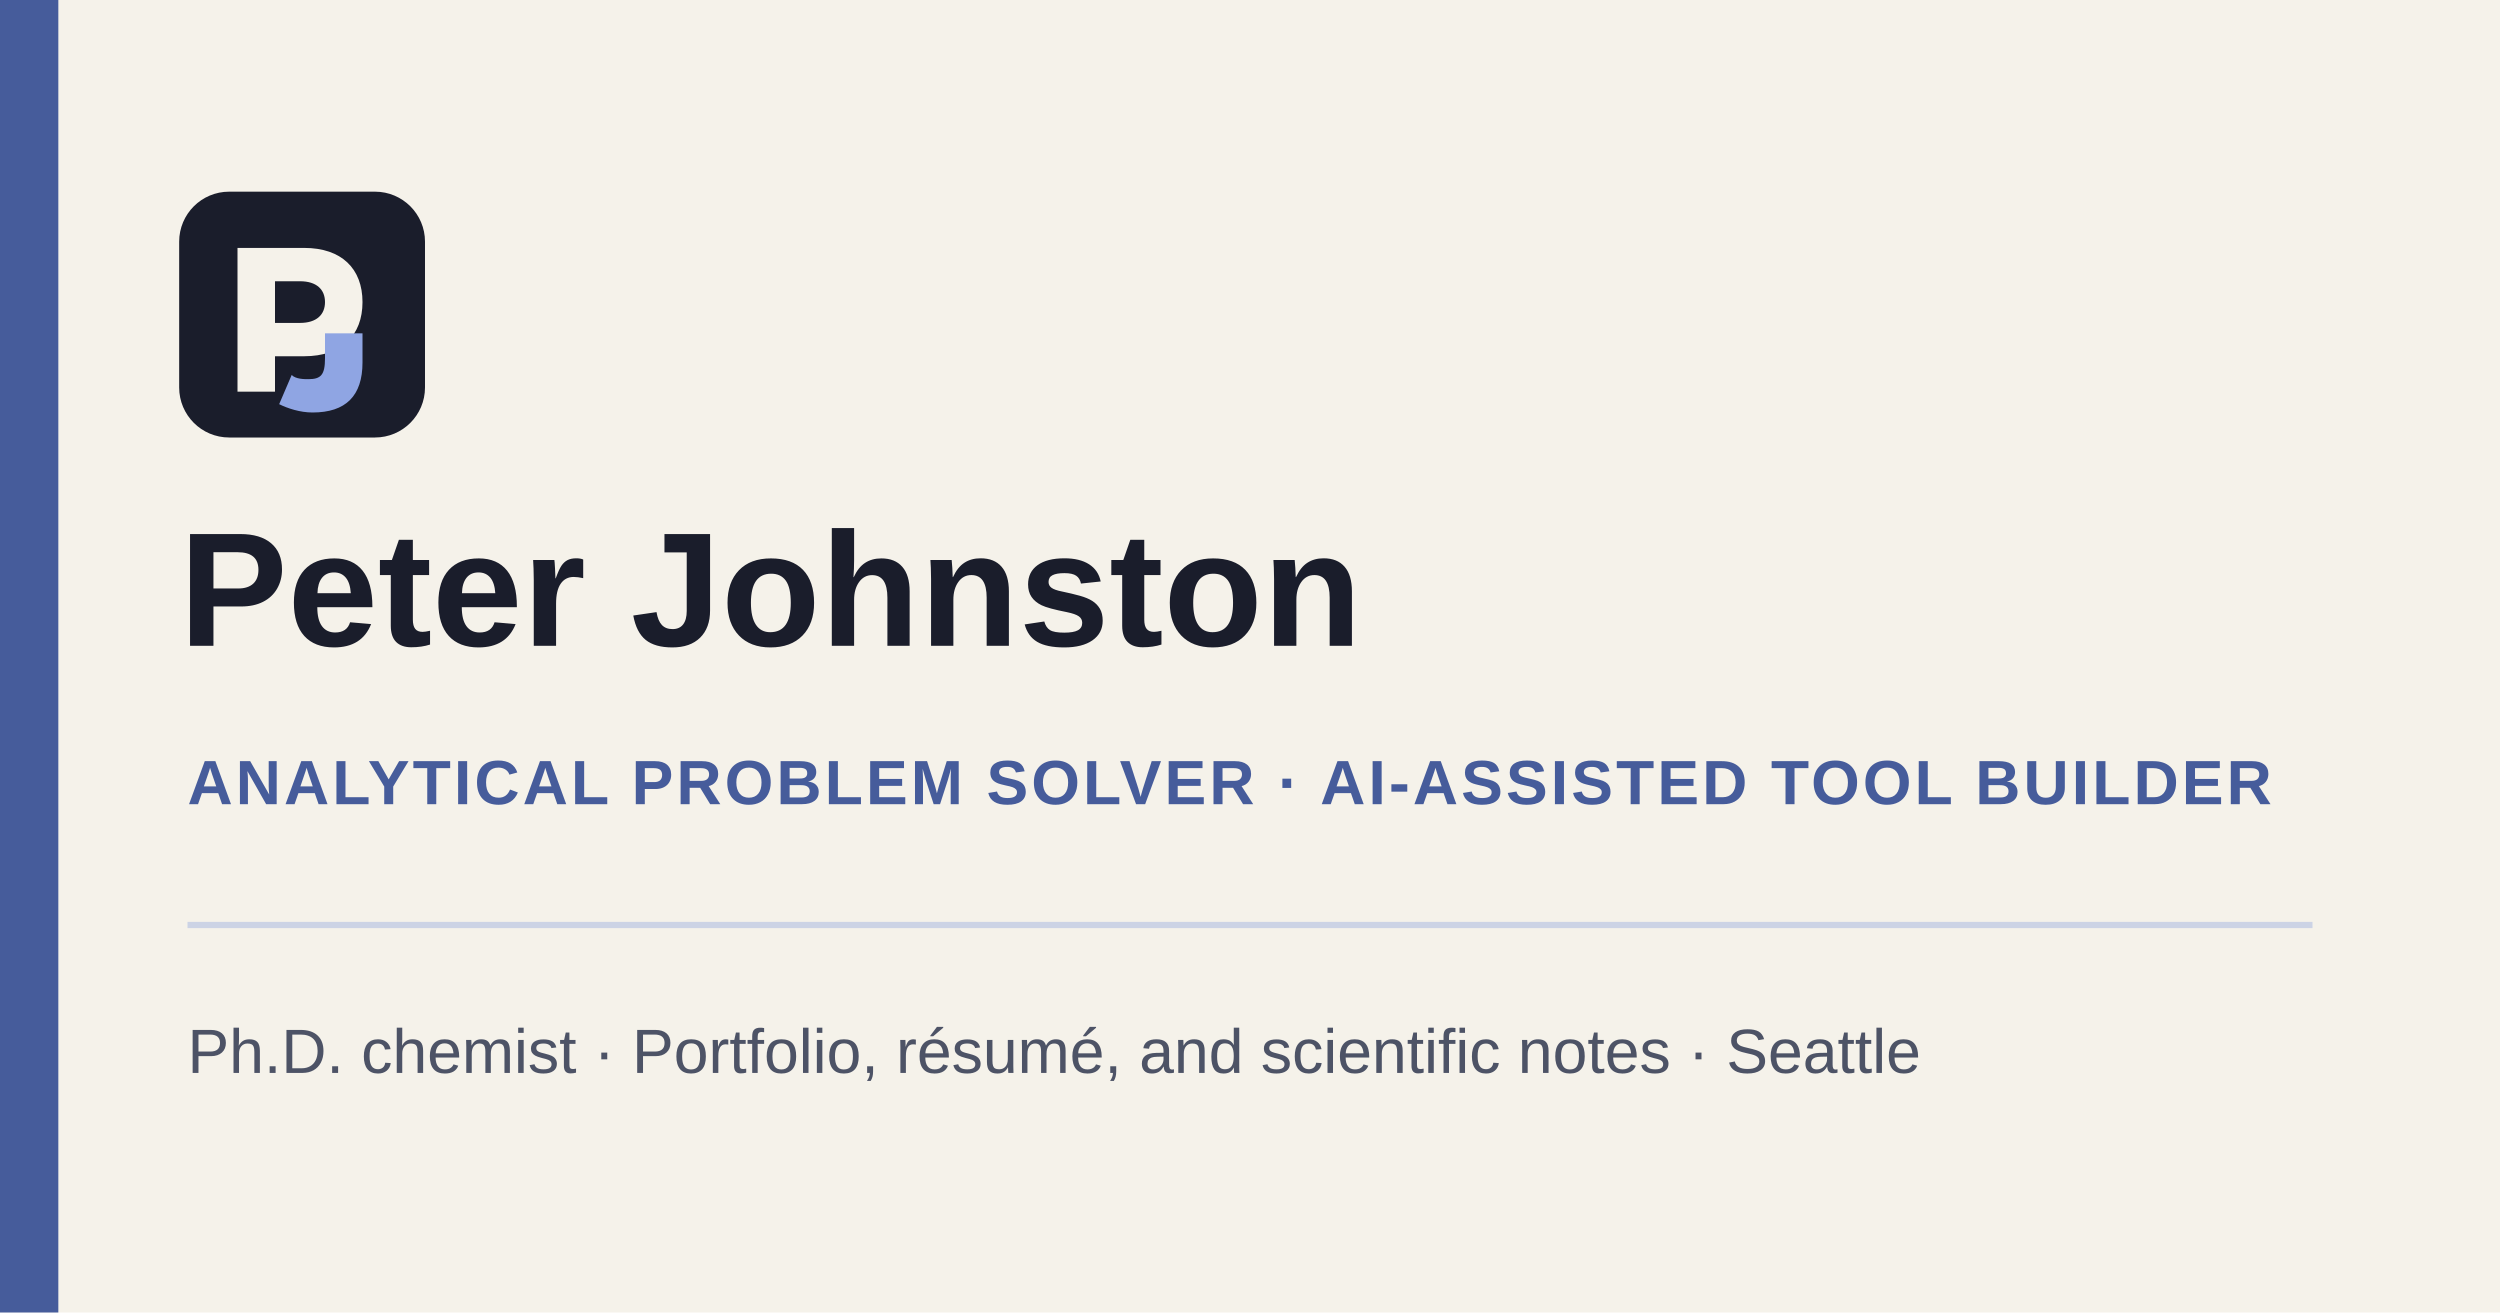
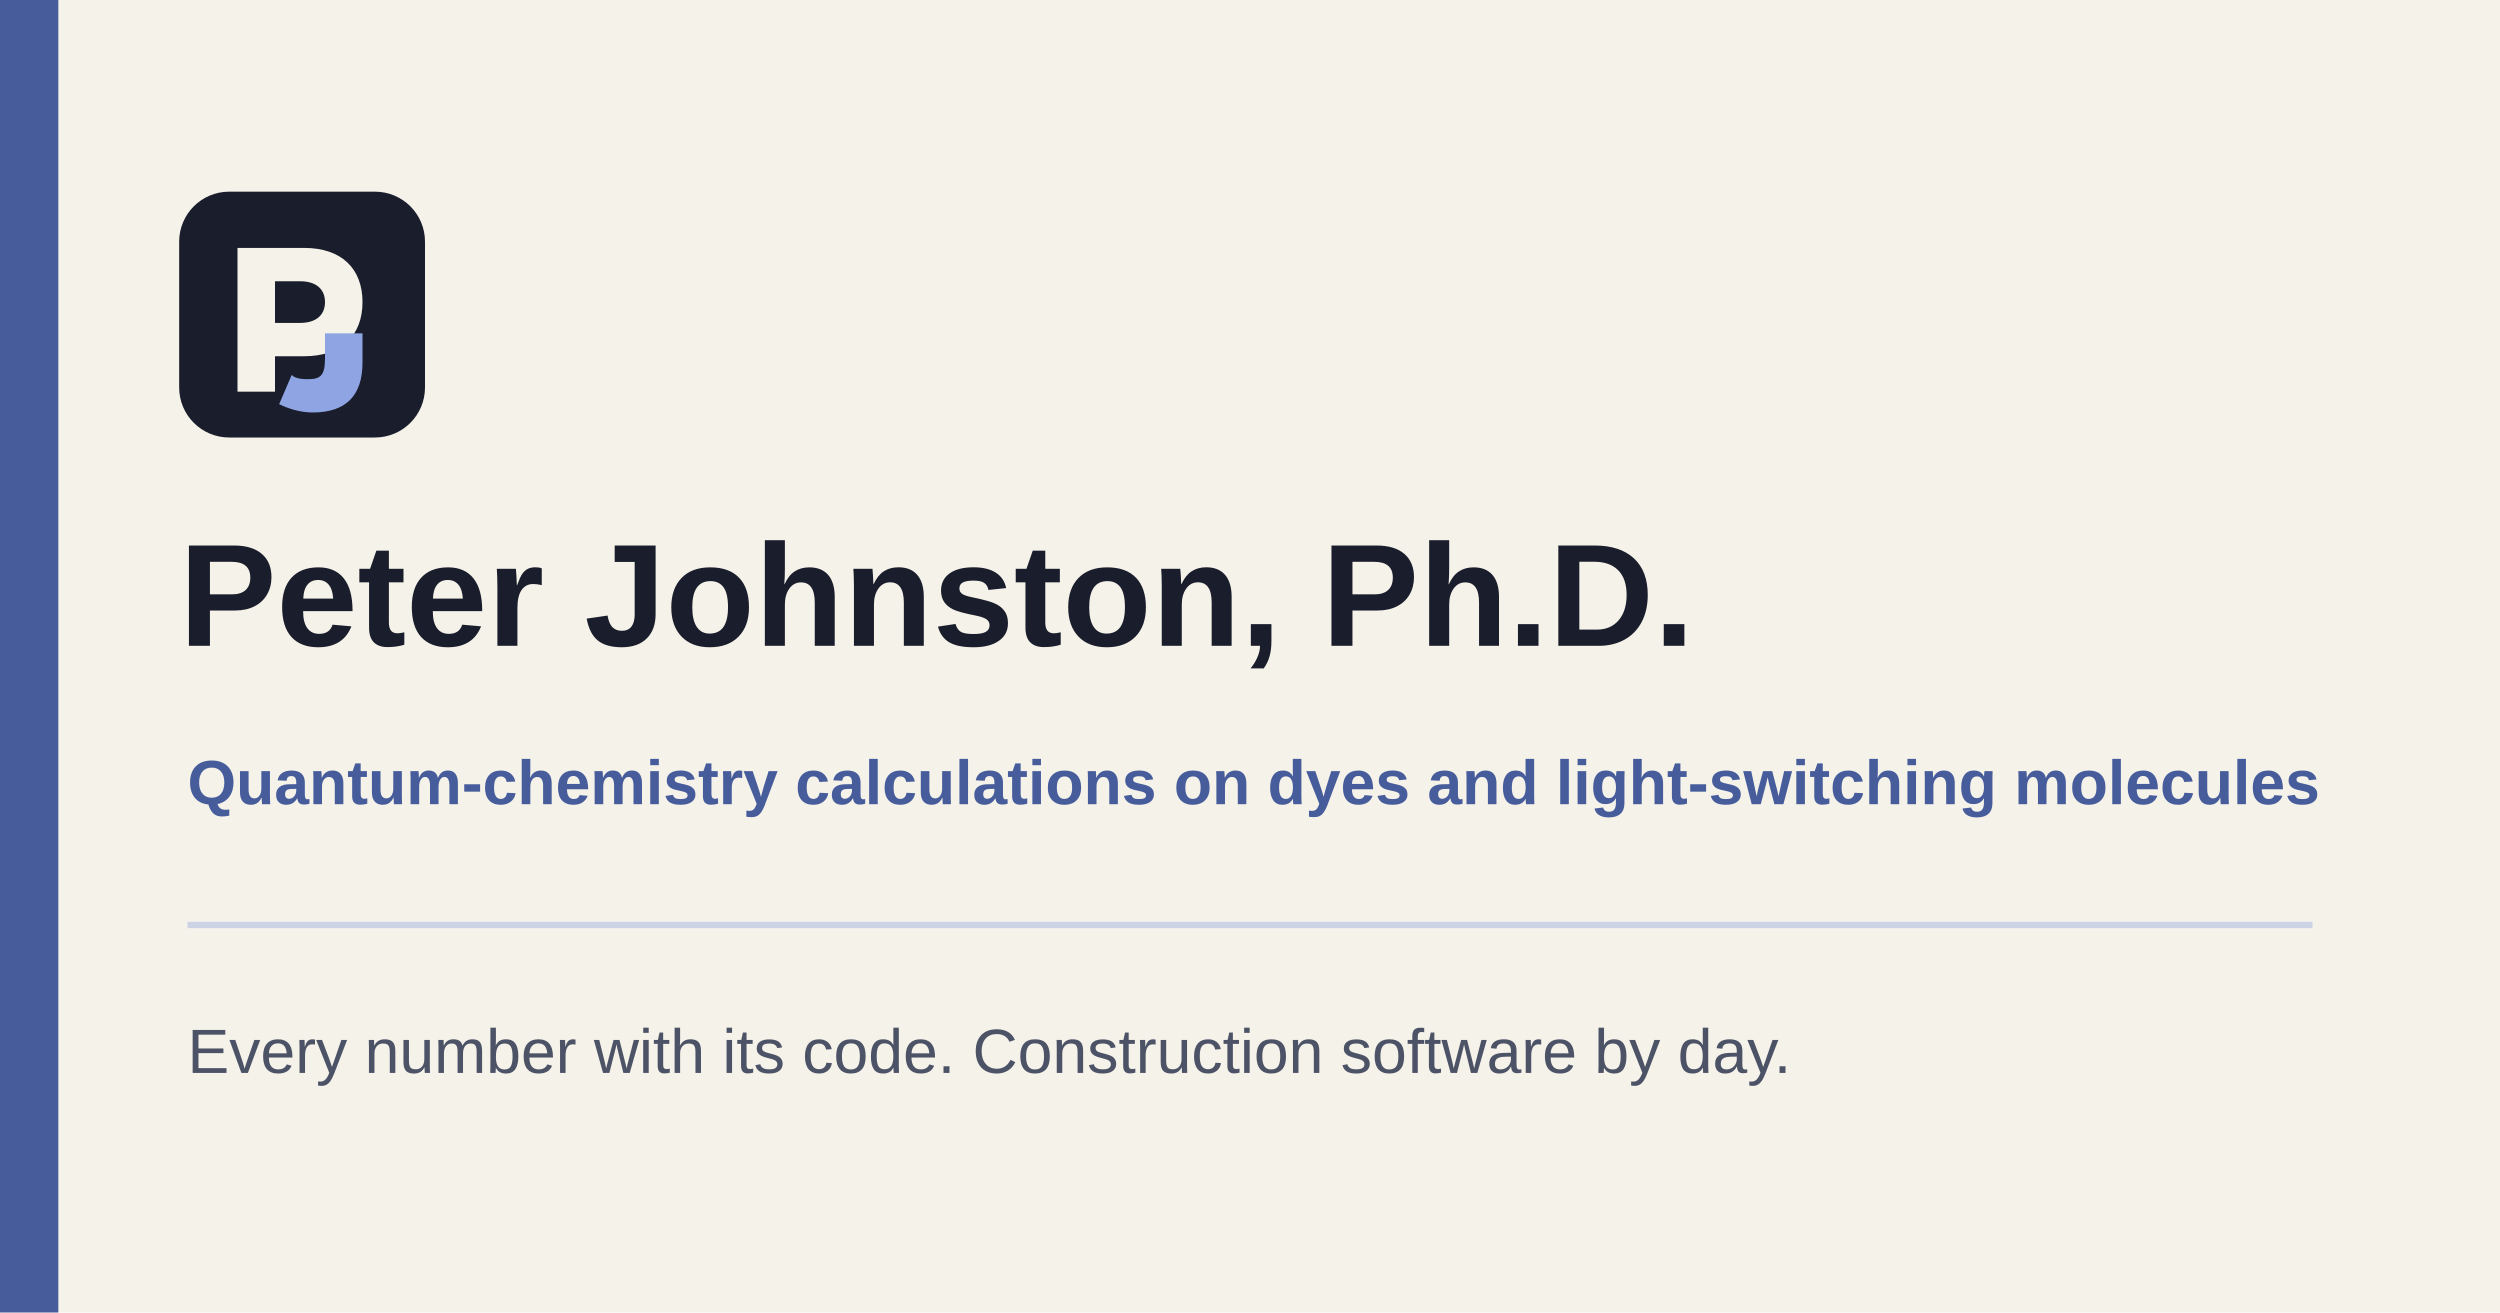
<svg xmlns="http://www.w3.org/2000/svg" width="1200" height="630" viewBox="0 0 1200 630" role="img" aria-labelledby="title desc">
  <rect width="1200" height="630" fill="#f5f2ea" />
  <path d="M0 0h28v630H0z" fill="#465c9b" />
  <g transform="translate(86 92)">
    <rect width="118" height="118" rx="24" fill="#1a1d2b" />
    <path d="M28 27h32c18 0 28 10 28 26S78 79 60 79H46v17H28V27Zm18 16v20h12c8 0 12-4 12-10s-4-10-12-10H46Z" fill="#f5f2ea" />
    <path d="M88 68v14c0 16-8 24-24 24-6 0-12-2-16-4l6-14c2 2 6 2 8 2 6 0 8-2 8-10V68h18Z" fill="#8fa5e3" />
  </g>
-   <text x="86" y="310" fill="#1a1d2b" font-family="Arial, Helvetica, sans-serif" font-size="78" font-weight="700">Peter Johnston</text>
-   <text x="90" y="386" fill="#465c9b" font-family="Arial, Helvetica, sans-serif" font-size="30" font-weight="700" letter-spacing="1.5">ANALYTICAL PROBLEM SOLVER · AI-ASSISTED TOOL BUILDER</text>
+   <text x="86" y="310" fill="#1a1d2b" font-family="Arial, Helvetica, sans-serif" font-size="70" font-weight="700">Peter Johnston, Ph.D.</text>
+   <text x="90" y="386" fill="#465c9b" font-family="Arial, Helvetica, sans-serif" font-size="30" font-weight="700">Quantum-chemistry calculations on dyes and light-switching molecules</text>
  <line x1="90" y1="444" x2="1110" y2="444" stroke="#ccd3e5" stroke-width="3" />
-   <text x="90" y="515" fill="#4d5366" font-family="Arial, Helvetica, sans-serif" font-size="30">Ph.D. chemist · Portfolio, résumé, and scientific notes · Seattle</text>
+   <text x="90" y="515" fill="#4d5366" font-family="Arial, Helvetica, sans-serif" font-size="30">Every number with its code. Construction software by day.</text>
</svg>
